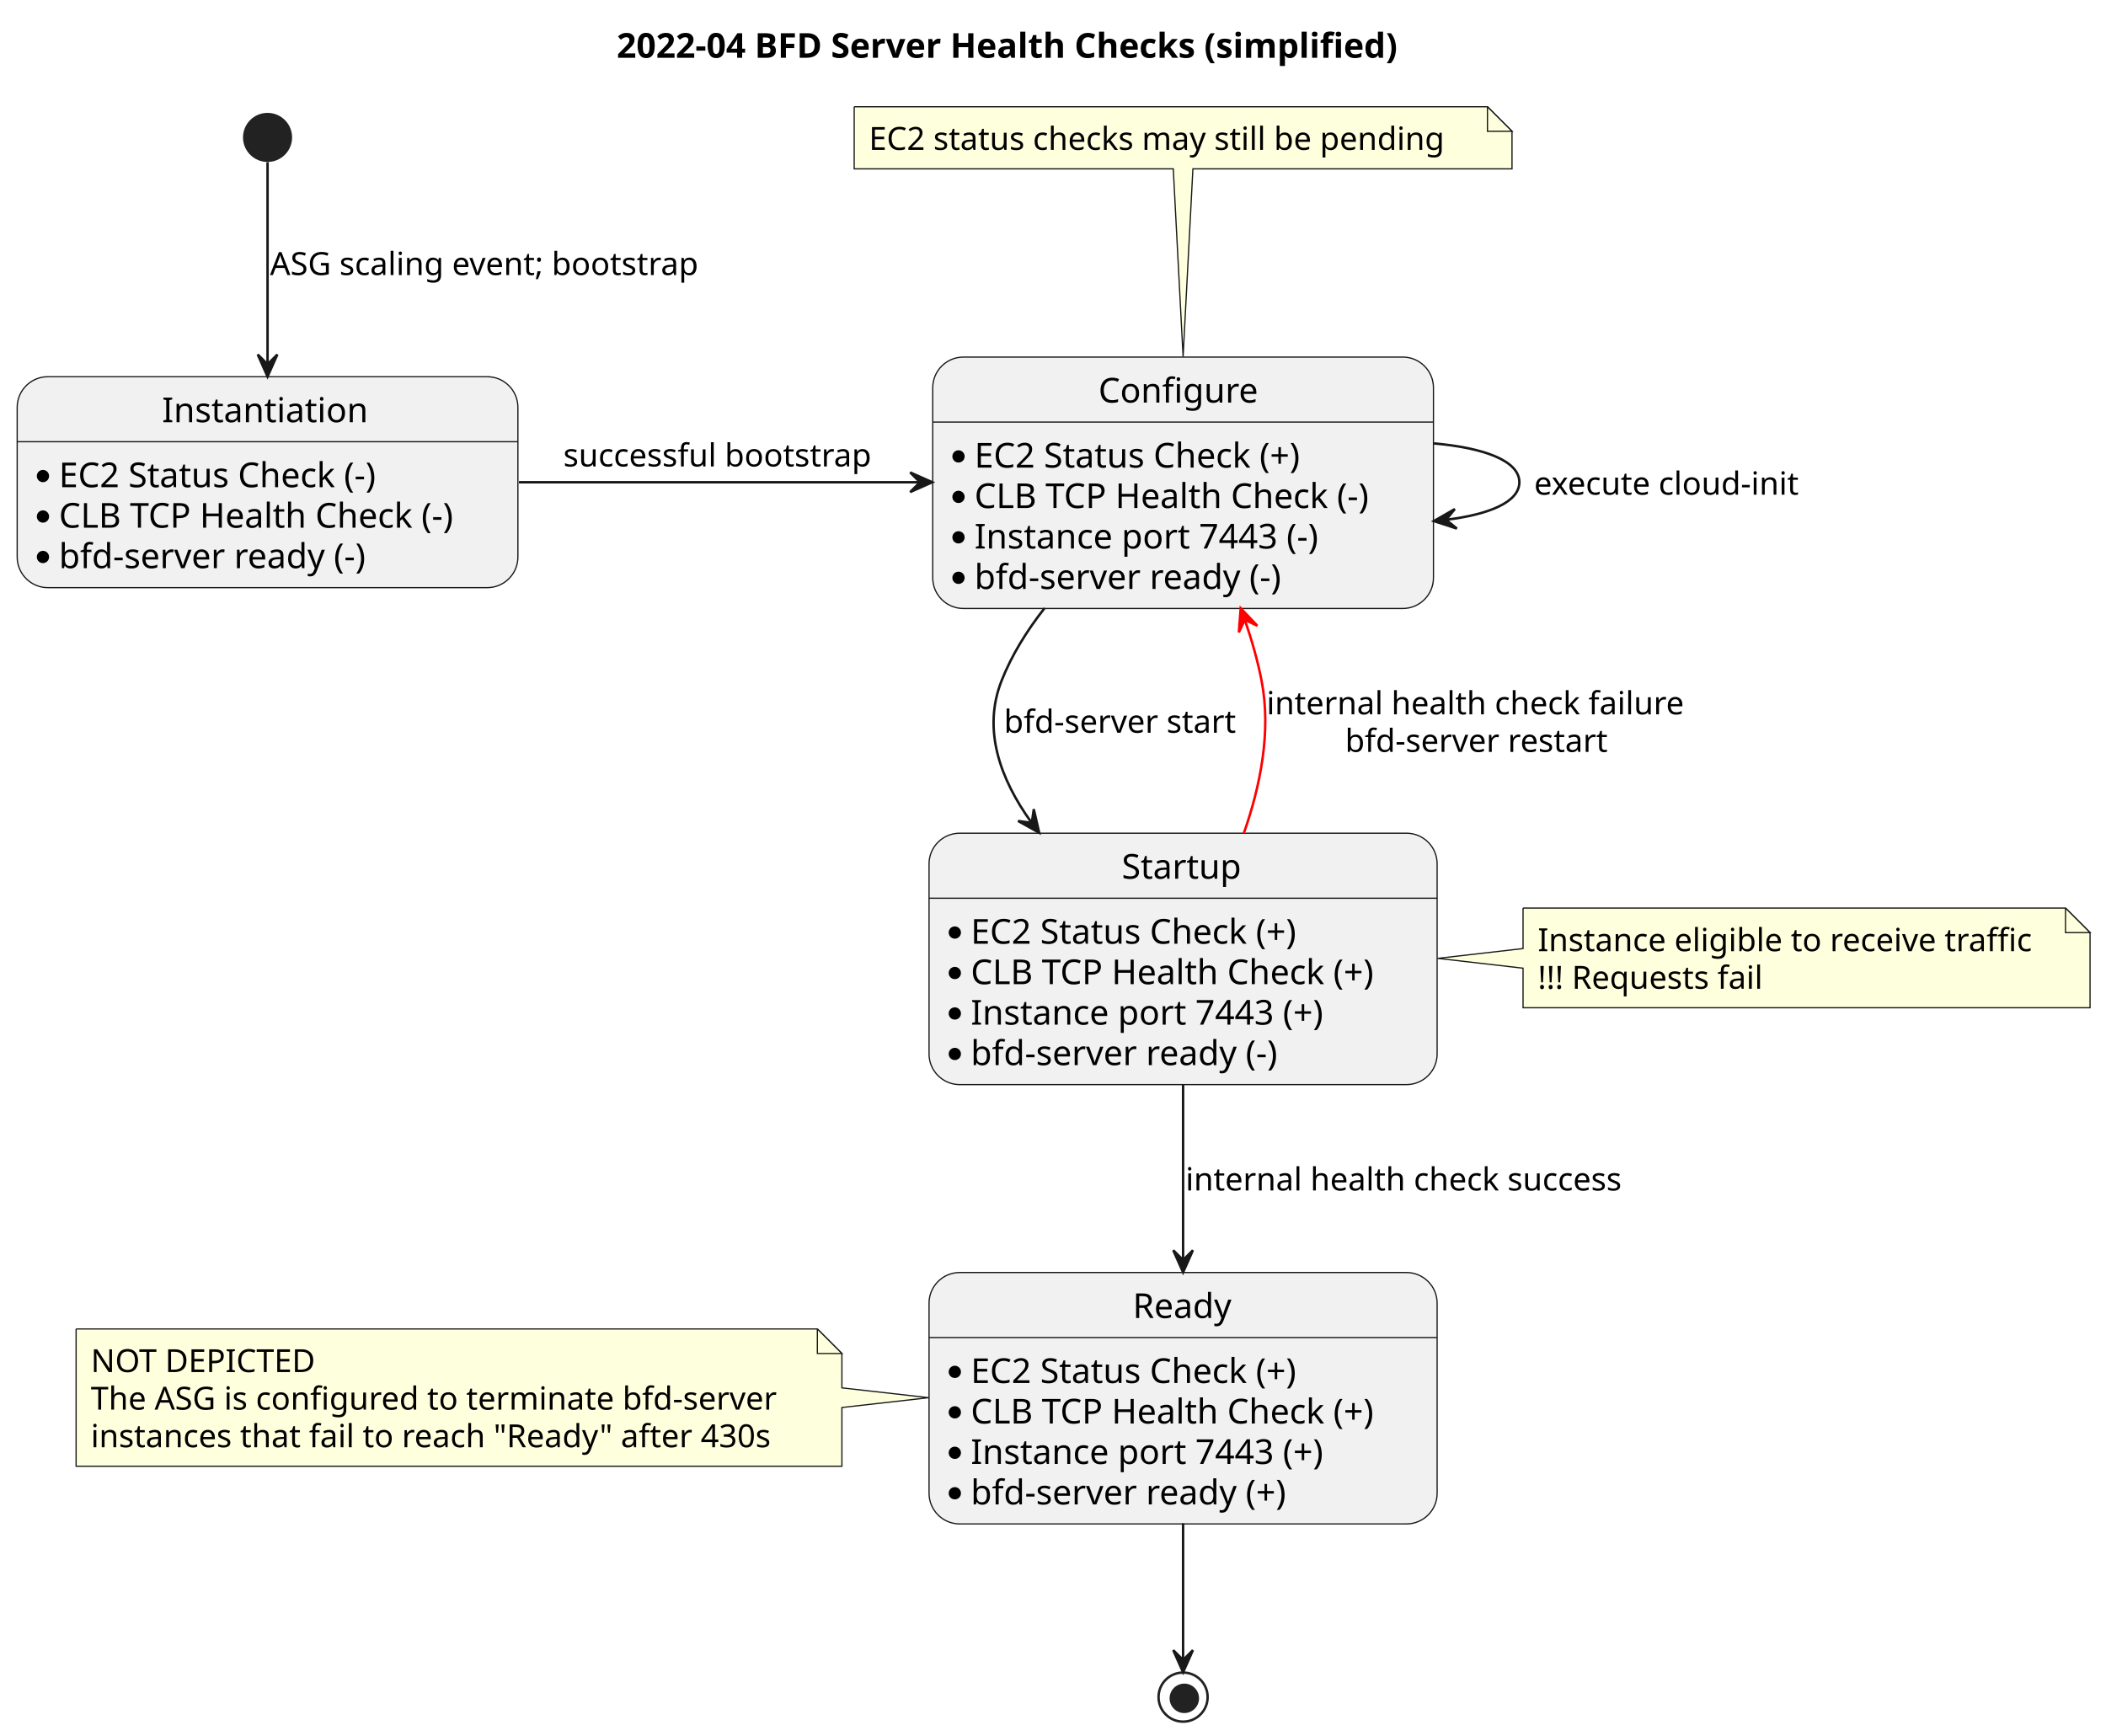
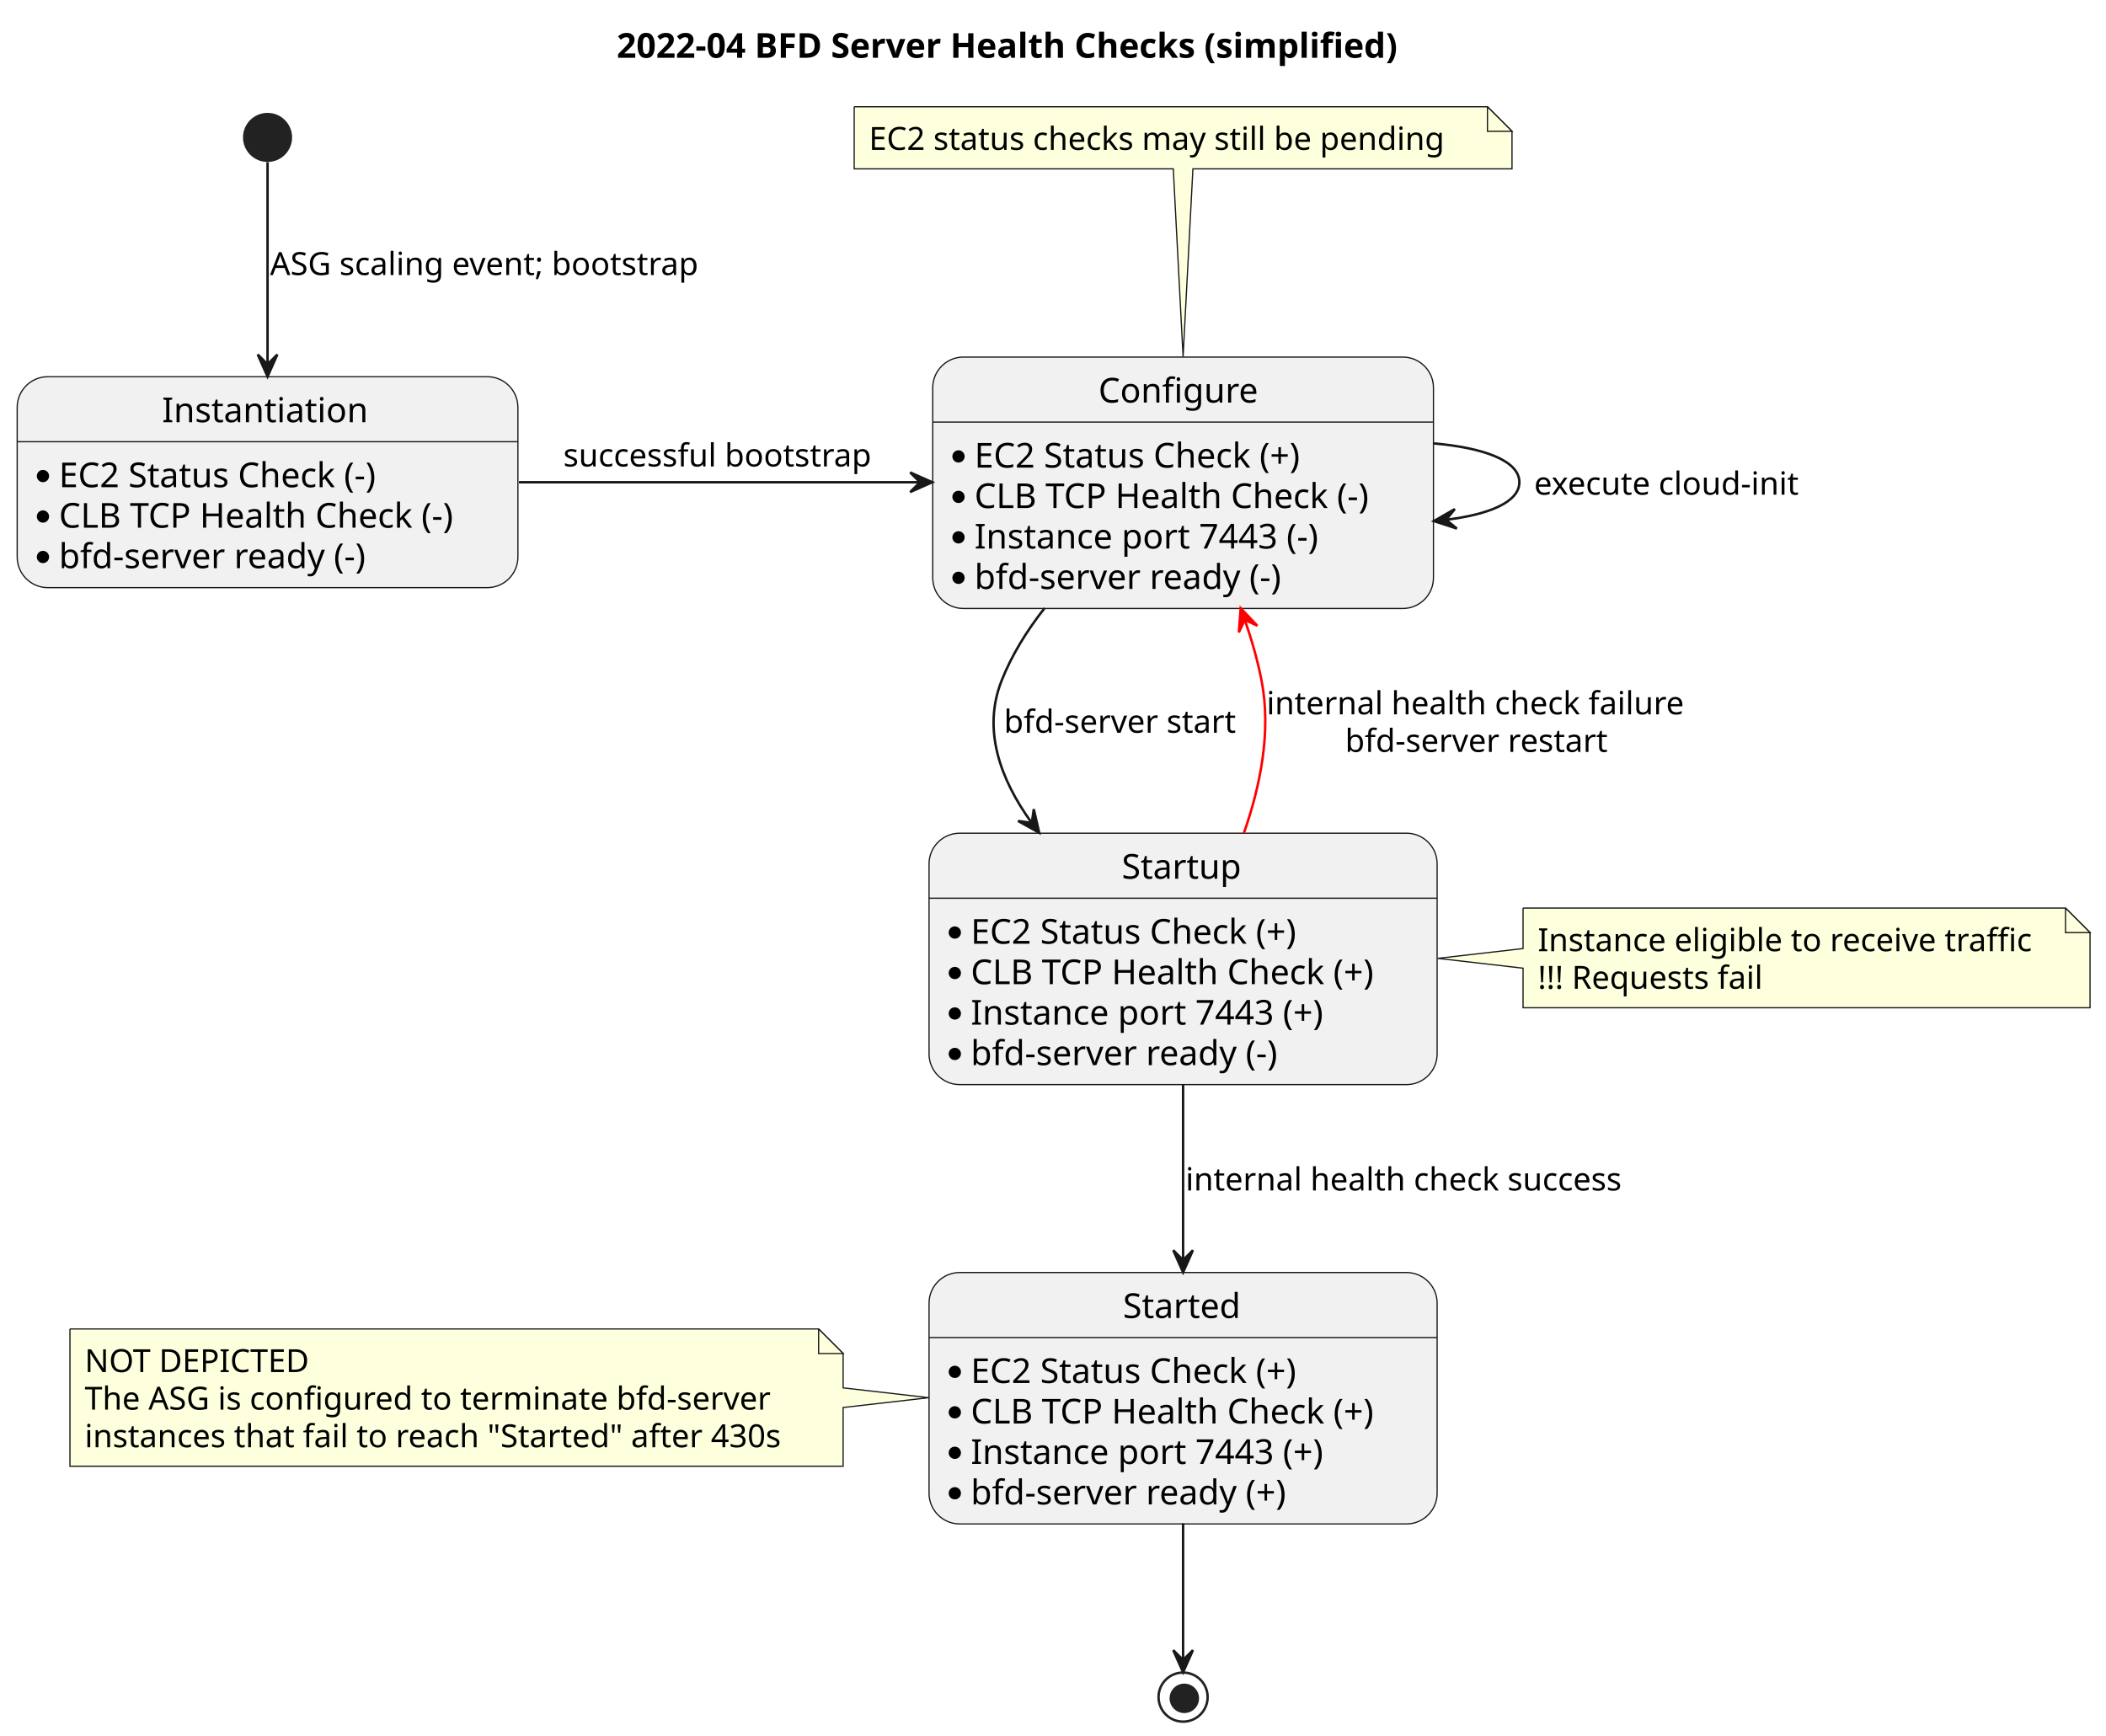
<svg xmlns="http://www.w3.org/2000/svg" contentStyleType="text/css" height="707px" preserveAspectRatio="none" style="width:858px;height:707px;background:#FFFFFF;" version="1.1" viewBox="0 0 858 707" width="858px" zoomAndPan="magnify">
  <defs />
  <g>
    <rect height="26.488" style="stroke:#00000000;stroke-width:1.0;fill:none;" width="352" x="246.25" y="5" />
    <text fill="#000000" font-family="sans-serif" font-size="14" font-weight="bold" lengthAdjust="spacing" textLength="342" x="251.25" y="23.535">2022-04 BFD Server Health Checks (simplified)</text>
    <g id="Instantiation">
      <rect fill="#F1F1F1" height="85.953" rx="12.5" ry="12.5" style="stroke:#181818;stroke-width:0.5;" width="204" x="7" y="153.488" />
      <line style="stroke:#181818;stroke-width:0.5;" x1="7" x2="211" y1="179.977" y2="179.977" />
      <text fill="#000000" font-family="sans-serif" font-size="14" lengthAdjust="spacing" textLength="86" x="66" y="172.023">Instantiation</text>
      <ellipse cx="17.5" cy="193.965" fill="#000000" rx="2.5" ry="2.5" style="stroke:#000000;stroke-width:0.0;" />
      <text fill="#000000" font-family="sans-serif" font-size="14" lengthAdjust="spacing" textLength="141" x="24" y="198.512">EC2 Status Check (-)</text>
      <ellipse cx="17.5" cy="210.453" fill="#000000" rx="2.5" ry="2.5" style="stroke:#000000;stroke-width:0.0;" />
      <text fill="#000000" font-family="sans-serif" font-size="14" lengthAdjust="spacing" textLength="172" x="24" y="215">CLB TCP Health Check (-)</text>
      <ellipse cx="17.5" cy="226.941" fill="#000000" rx="2.5" ry="2.5" style="stroke:#000000;stroke-width:0.0;" />
      <text fill="#000000" font-family="sans-serif" font-size="14" lengthAdjust="spacing" textLength="137" x="24" y="231.488">bfd-server ready (-)</text>
    </g>
    <g id="Configure">
      <rect fill="#F1F1F1" height="102.441" rx="12.5" ry="12.5" style="stroke:#181818;stroke-width:0.5;" width="204" x="380" y="145.488" />
      <line style="stroke:#181818;stroke-width:0.5;" x1="380" x2="584" y1="171.977" y2="171.977" />
      <text fill="#000000" font-family="sans-serif" font-size="14" lengthAdjust="spacing" textLength="69" x="447.5" y="164.023">Configure</text>
      <ellipse cx="390.5" cy="185.965" fill="#000000" rx="2.5" ry="2.5" style="stroke:#000000;stroke-width:0.0;" />
      <text fill="#000000" font-family="sans-serif" font-size="14" lengthAdjust="spacing" textLength="144" x="397" y="190.512">EC2 Status Check (+)</text>
      <ellipse cx="390.5" cy="202.453" fill="#000000" rx="2.5" ry="2.5" style="stroke:#000000;stroke-width:0.0;" />
      <text fill="#000000" font-family="sans-serif" font-size="14" lengthAdjust="spacing" textLength="172" x="397" y="207">CLB TCP Health Check (-)</text>
      <ellipse cx="390.5" cy="218.941" fill="#000000" rx="2.5" ry="2.5" style="stroke:#000000;stroke-width:0.0;" />
      <text fill="#000000" font-family="sans-serif" font-size="14" lengthAdjust="spacing" textLength="152" x="397" y="223.488">Instance port 7443 (-)</text>
      <ellipse cx="390.5" cy="235.43" fill="#000000" rx="2.5" ry="2.5" style="stroke:#000000;stroke-width:0.0;" />
      <text fill="#000000" font-family="sans-serif" font-size="14" lengthAdjust="spacing" textLength="137" x="397" y="239.977">bfd-server ready (-)</text>
    </g>
    <g id="elem_GMN4">
      <path d="M348,43.488 L348,68.799 A0,0 0 0 0 348,68.799 L478,68.799 L482,145.348 L486,68.799 L616,68.799 A0,0 0 0 0 616,68.799 L616,53.488 L606,43.488 L348,43.488 A0,0 0 0 0 348,43.488 " fill="#FEFFDD" style="stroke:#181818;stroke-width:0.5;" />
      <path d="M606,43.488 L606,53.488 L616,53.488 L606,43.488 " fill="#FEFFDD" style="stroke:#181818;stroke-width:0.5;" />
      <text fill="#000000" font-family="sans-serif" font-size="13" lengthAdjust="spacing" textLength="247" x="354" y="61.057">EC2 status checks may still be pending</text>
    </g>
    <g id="Startup">
      <rect fill="#F1F1F1" height="102.441" rx="12.5" ry="12.5" style="stroke:#181818;stroke-width:0.5;" width="207" x="378.5" y="339.488" />
      <line style="stroke:#181818;stroke-width:0.5;" x1="378.5" x2="585.5" y1="365.977" y2="365.977" />
      <text fill="#000000" font-family="sans-serif" font-size="14" lengthAdjust="spacing" textLength="50" x="457" y="358.023">Startup</text>
      <ellipse cx="389" cy="379.965" fill="#000000" rx="2.5" ry="2.5" style="stroke:#000000;stroke-width:0.0;" />
      <text fill="#000000" font-family="sans-serif" font-size="14" lengthAdjust="spacing" textLength="144" x="395.5" y="384.512">EC2 Status Check (+)</text>
      <ellipse cx="389" cy="396.453" fill="#000000" rx="2.5" ry="2.5" style="stroke:#000000;stroke-width:0.0;" />
      <text fill="#000000" font-family="sans-serif" font-size="14" lengthAdjust="spacing" textLength="175" x="395.5" y="401">CLB TCP Health Check (+)</text>
      <ellipse cx="389" cy="412.941" fill="#000000" rx="2.5" ry="2.5" style="stroke:#000000;stroke-width:0.0;" />
      <text fill="#000000" font-family="sans-serif" font-size="14" lengthAdjust="spacing" textLength="155" x="395.5" y="417.488">Instance port 7443 (+)</text>
      <ellipse cx="389" cy="429.43" fill="#000000" rx="2.5" ry="2.5" style="stroke:#000000;stroke-width:0.0;" />
      <text fill="#000000" font-family="sans-serif" font-size="14" lengthAdjust="spacing" textLength="137" x="395.5" y="433.977">bfd-server ready (-)</text>
    </g>
    <g id="elem_GMN8">
      <path d="M620.5,369.988 L620.5,386.488 L585.68,390.488 L620.5,394.488 L620.5,410.609 A0,0 0 0 0 620.5,410.609 L851.5,410.609 A0,0 0 0 0 851.5,410.609 L851.5,379.988 L841.5,369.988 L620.5,369.988 A0,0 0 0 0 620.5,369.988 " fill="#FEFFDD" style="stroke:#181818;stroke-width:0.5;" />
      <path d="M841.5,369.988 L841.5,379.988 L851.5,379.988 L841.5,369.988 " fill="#FEFFDD" style="stroke:#181818;stroke-width:0.5;" />
      <text fill="#000000" font-family="sans-serif" font-size="13" lengthAdjust="spacing" textLength="210" x="626.5" y="387.557">Instance eligible to receive traffic</text>
      <text fill="#000000" font-family="sans-serif" font-size="13" lengthAdjust="spacing" textLength="97" x="626.5" y="402.867">!!! Requests fail</text>
    </g>
-     <g id="Ready">
+     <g id="Started">
      <rect fill="#F1F1F1" height="102.441" rx="12.5" ry="12.5" style="stroke:#181818;stroke-width:0.5;" width="207" x="378.5" y="518.488" />
      <line style="stroke:#181818;stroke-width:0.5;" x1="378.5" x2="585.5" y1="544.977" y2="544.977" />
-       <text fill="#000000" font-family="sans-serif" font-size="14" lengthAdjust="spacing" textLength="41" x="461.5" y="537.023">Ready</text>
+       <text fill="#000000" font-family="sans-serif" font-size="14" lengthAdjust="spacing" textLength="49" x="457.5" y="537.023">Started</text>
      <ellipse cx="389" cy="558.965" fill="#000000" rx="2.5" ry="2.5" style="stroke:#000000;stroke-width:0.0;" />
      <text fill="#000000" font-family="sans-serif" font-size="14" lengthAdjust="spacing" textLength="144" x="395.5" y="563.512">EC2 Status Check (+)</text>
      <ellipse cx="389" cy="575.453" fill="#000000" rx="2.5" ry="2.5" style="stroke:#000000;stroke-width:0.0;" />
      <text fill="#000000" font-family="sans-serif" font-size="14" lengthAdjust="spacing" textLength="175" x="395.5" y="580">CLB TCP Health Check (+)</text>
      <ellipse cx="389" cy="591.941" fill="#000000" rx="2.5" ry="2.5" style="stroke:#000000;stroke-width:0.0;" />
      <text fill="#000000" font-family="sans-serif" font-size="14" lengthAdjust="spacing" textLength="155" x="395.5" y="596.488">Instance port 7443 (+)</text>
      <ellipse cx="389" cy="608.43" fill="#000000" rx="2.5" ry="2.5" style="stroke:#000000;stroke-width:0.0;" />
      <text fill="#000000" font-family="sans-serif" font-size="14" lengthAdjust="spacing" textLength="140" x="395.5" y="612.977">bfd-server ready (+)</text>
    </g>
    <g id="elem_GMN12">
-       <path d="M31,541.488 L31,597.42 A0,0 0 0 0 31,597.42 L343,597.42 A0,0 0 0 0 343,597.42 L343,573.488 L378.4,569.488 L343,565.488 L343,551.488 L333,541.488 L31,541.488 A0,0 0 0 0 31,541.488 " fill="#FEFFDD" style="stroke:#181818;stroke-width:0.5;" />
-       <path d="M333,541.488 L333,551.488 L343,551.488 L333,541.488 " fill="#FEFFDD" style="stroke:#181818;stroke-width:0.5;" />
-       <text fill="#000000" font-family="sans-serif" font-size="13" lengthAdjust="spacing" textLength="94" x="37" y="559.057">NOT DEPICTED</text>
-       <text fill="#000000" font-family="sans-serif" font-size="13" lengthAdjust="spacing" textLength="291" x="37" y="574.367">The ASG is configured to terminate bfd-server</text>
-       <text fill="#000000" font-family="sans-serif" font-size="13" lengthAdjust="spacing" textLength="287" x="37" y="589.678">instances that fail to reach "Ready" after 430s</text>
+       <path d="M28.5,541.488 L28.5,597.42 A0,0 0 0 0 28.5,597.42 L343.5,597.42 A0,0 0 0 0 343.5,597.42 L343.5,573.488 L378.42,569.488 L343.5,565.488 L343.5,551.488 L333.5,541.488 L28.5,541.488 A0,0 0 0 0 28.5,541.488 " fill="#FEFFDD" style="stroke:#181818;stroke-width:0.5;" />
+       <path d="M333.5,541.488 L333.5,551.488 L343.5,551.488 L333.5,541.488 " fill="#FEFFDD" style="stroke:#181818;stroke-width:0.5;" />
+       <text fill="#000000" font-family="sans-serif" font-size="13" lengthAdjust="spacing" textLength="94" x="34.5" y="559.057">NOT DEPICTED</text>
+       <text fill="#000000" font-family="sans-serif" font-size="13" lengthAdjust="spacing" textLength="291" x="34.5" y="574.367">The ASG is configured to terminate bfd-server</text>
+       <text fill="#000000" font-family="sans-serif" font-size="13" lengthAdjust="spacing" textLength="294" x="34.5" y="589.678">instances that fail to reach "Started" after 430s</text>
    </g>
    <ellipse cx="109" cy="55.988" fill="#222222" rx="10" ry="10" style="stroke:none;stroke-width:1.0;" />
    <ellipse cx="482" cy="691.488" fill="none" rx="10" ry="10" style="stroke:#222222;stroke-width:1.0;" />
    <ellipse cx="482.5" cy="691.988" fill="#222222" rx="6" ry="6" style="stroke:none;stroke-width:1.0;" />
    <g id="link_*start_Instantiation">
      <path d="M109,66.078 C109,82.578 109,118.508 109,148.328 " fill="none" id="*start-to-Instantiation" style="stroke:#181818;stroke-width:1.0;" />
      <polygon fill="#181818" points="109,153.438,113,144.438,109,148.438,105,144.438,109,153.438" style="stroke:#181818;stroke-width:1.0;" />
      <text fill="#000000" font-family="sans-serif" font-size="13" lengthAdjust="spacing" textLength="181" x="110" y="112.057">ASG scaling event; bootstrap</text>
    </g>
    <g id="link_Instantiation_Configure">
      <path d="M211.42,196.488 C262.08,196.488 323.22,196.488 374.56,196.488 " fill="none" id="Instantiation-to-Configure" style="stroke:#181818;stroke-width:1.0;" />
      <polygon fill="#181818" points="379.81,196.488,370.81,192.488,374.81,196.488,370.81,200.488,379.81,196.488" style="stroke:#181818;stroke-width:1.0;" />
      <text fill="#000000" font-family="sans-serif" font-size="13" lengthAdjust="spacing" textLength="132" x="229.5" y="190.057">successful bootstrap</text>
    </g>
    <g id="link_Configure_Configure">
      <path d="M584.17,180.668 C604.5,182.448 619,187.718 619,196.488 C619,204.498 606.89,209.598 589.27,211.768 " fill="none" id="Configure-to-Configure" style="stroke:#181818;stroke-width:1.0;" />
      <polygon fill="#181818" points="584.17,212.308,593.534,215.361,589.144,211.794,592.711,207.403,584.17,212.308" style="stroke:#181818;stroke-width:1.0;" />
      <text fill="#000000" font-family="sans-serif" font-size="13" lengthAdjust="spacing" textLength="117" x="625" y="201.557">execute cloud-init</text>
    </g>
    <g id="link_Configure_Startup">
      <path d="M425.57,247.778 C418.4,256.908 412.14,266.918 408,277.488 C400.21,297.398 407.5,317.418 420.06,334.908 " fill="none" id="Configure-to-Startup" style="stroke:#181818;stroke-width:1.0;" />
      <polygon fill="#181818" points="423.37,339.298,421.17,329.698,420.37,335.298,414.77,334.498,423.37,339.298" style="stroke:#181818;stroke-width:1.0;" />
      <text fill="#000000" font-family="sans-serif" font-size="13" lengthAdjust="spacing" textLength="100" x="409" y="298.557">bfd-server start</text>
    </g>
    <g id="link_Configure_Startup">
      <path d="M507.25,252.838 C510.04,260.958 512.43,269.338 514,277.488 C517.96,298.038 513.49,320.278 506.75,339.488 " fill="none" id="Configure-backto-Startup" style="stroke:#FF0000;stroke-width:1.0;" />
      <polygon fill="#FF0000" points="505.47,247.828,504.717,257.648,507.145,252.539,512.254,254.968,505.47,247.828" style="stroke:#FF0000;stroke-width:1.0;" />
      <text fill="#000000" font-family="sans-serif" font-size="13" lengthAdjust="spacing" textLength="176" x="516" y="291.057">internal health check failure</text>
      <text fill="#000000" font-family="sans-serif" font-size="13" lengthAdjust="spacing" textLength="112" x="548" y="306.367">bfd-server restart</text>
    </g>
-     <g id="link_Startup_Ready">
-       <path d="M482,441.738 C482,464.068 482,490.418 482,513.298 " fill="none" id="Startup-to-Ready" style="stroke:#181818;stroke-width:1.0;" />
+     <g id="link_Startup_Started">
+       <path d="M482,441.738 C482,464.068 482,490.418 482,513.298 " fill="none" id="Startup-to-Started" style="stroke:#181818;stroke-width:1.0;" />
      <polygon fill="#181818" points="482,518.418,486,509.418,482,513.418,478,509.418,482,518.418" style="stroke:#181818;stroke-width:1.0;" />
      <text fill="#000000" font-family="sans-serif" font-size="13" lengthAdjust="spacing" textLength="186" x="483" y="485.057">internal health check success</text>
    </g>
-     <g id="link_Ready_*end">
-       <path d="M482,620.688 C482,640.868 482,662.578 482,676.328 " fill="none" id="Ready-to-*end" style="stroke:#181818;stroke-width:1.0;" />
+     <g id="link_Started_*end">
+       <path d="M482,620.688 C482,640.868 482,662.578 482,676.328 " fill="none" id="Started-to-*end" style="stroke:#181818;stroke-width:1.0;" />
      <polygon fill="#181818" points="482,681.368,486,672.368,482,676.368,478,672.368,482,681.368" style="stroke:#181818;stroke-width:1.0;" />
    </g>
  </g>
</svg>
